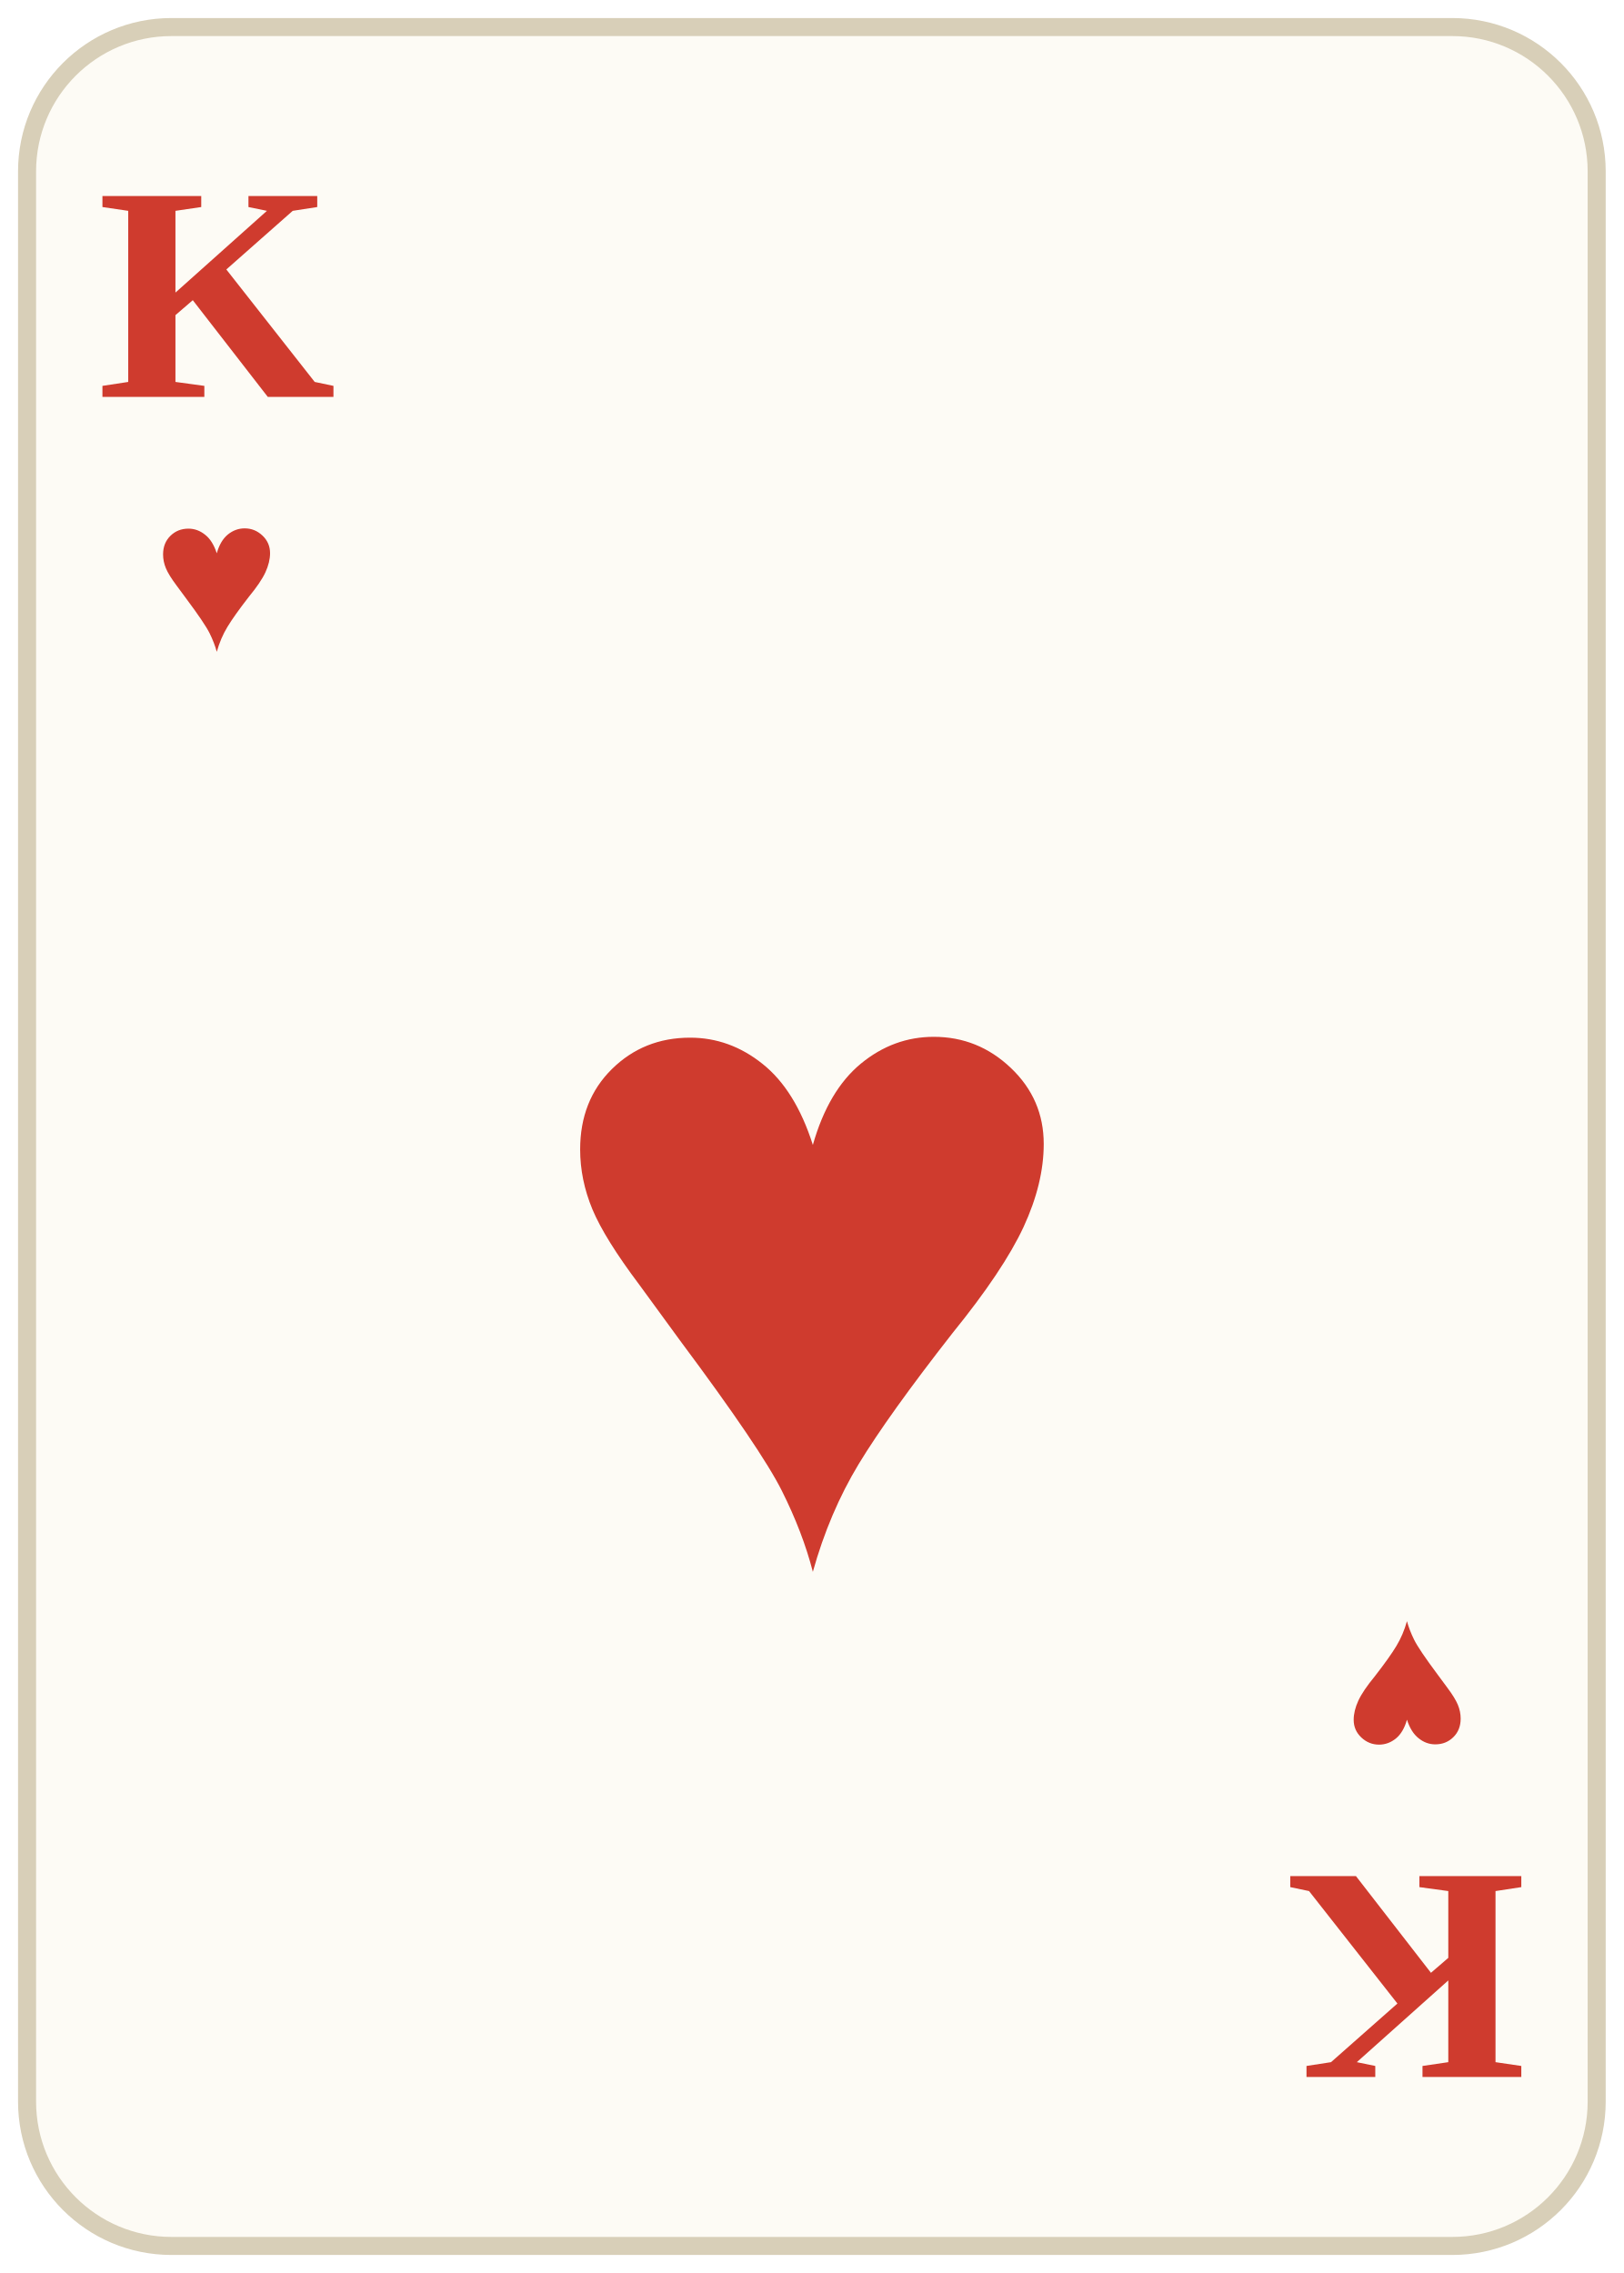
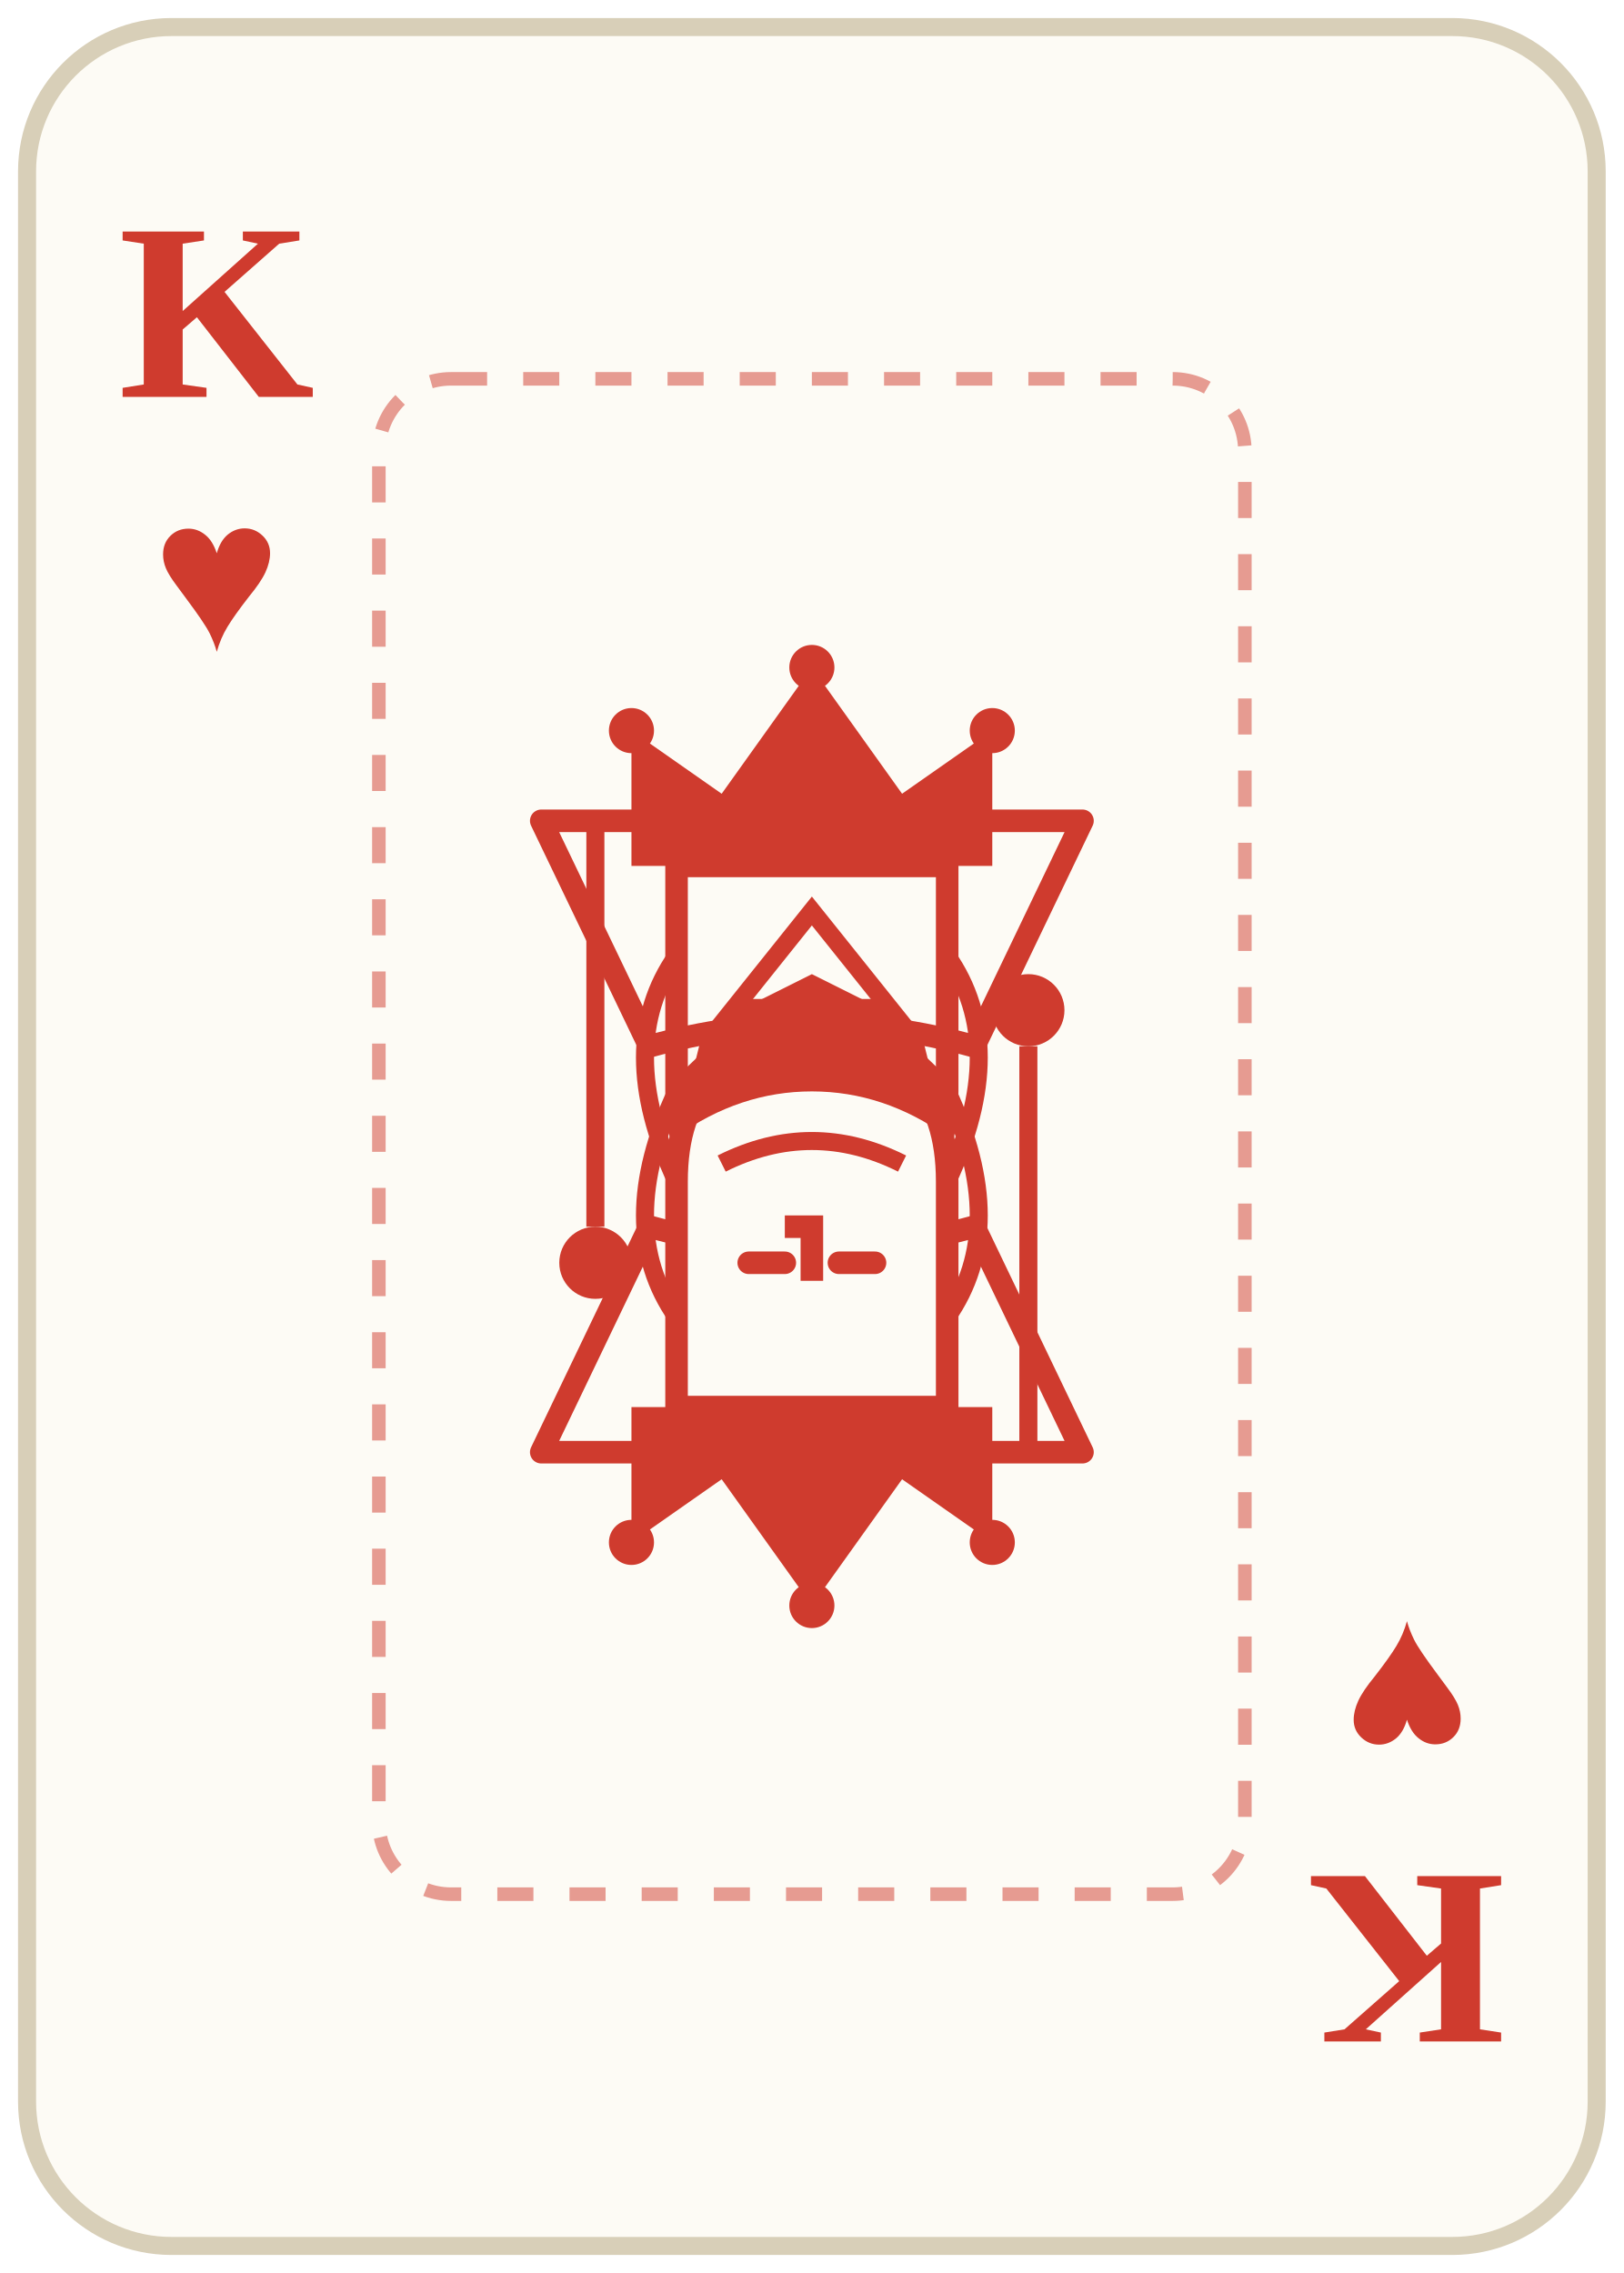
<svg xmlns="http://www.w3.org/2000/svg" viewBox="0 0 180 252" width="180" height="252">
  <rect x="3" y="3" width="174" height="246" rx="16" fill="#fdfbf5" stroke="#d8cfb8" stroke-width="2" />
  <g fill="#cf3b2e" font-family="Georgia, 'Times New Roman', serif" font-weight="700">
    <g>
-       <text x="24" y="44" font-size="34" text-anchor="middle">K</text>
+       <text x="24" y="44" font-size="28" text-anchor="middle">K</text>
      <text x="24" y="72" font-size="24" text-anchor="middle">♥</text>
    </g>
    <g transform="rotate(180 90 126)">
-       <text x="24" y="44" font-size="34" text-anchor="middle">K</text>
+       <text x="24" y="44" font-size="28" text-anchor="middle">K</text>
      <text x="24" y="72" font-size="24" text-anchor="middle">♥</text>
    </g>
-     <text x="90" y="138" font-size="104" text-anchor="middle" dominant-baseline="central">♥</text>
+   </g>
+   <rect x="42" y="42" width="96" height="168" rx="8" fill="none" stroke="#cf3b2e" stroke-width="1.5" stroke-dasharray="4 4" opacity="0.5" />
+   <g transform="translate(90, 126)">
+     <g>
+       <path d="M -20,-30 L -20,-45 L -10,-38 L 0,-52 L 10,-38 L 20,-45 L 20,-30 Z" fill="#cf3b2e" />
+       <line x1="-15" y1="-30" x2="15" y2="-30" stroke="#fdfbf5" stroke-width="2" />
+       <circle cx="-20" cy="-45" r="2.5" fill="#cf3b2e" />
+       <circle cx="0" cy="-52" r="2.5" fill="#cf3b2e" />
+       <circle cx="20" cy="-45" r="2.5" fill="#cf3b2e" />
+       <path d="M -15,-30 L 15,-30 L 15,-5 Q 15,10 0,10 Q -15,10 -15,-5 Z" fill="#fdfbf5" stroke="#cf3b2e" stroke-width="2.5" stroke-linejoin="round" />
+       <path d="M -15,-20 Q -22,-10 -15,5 Q 0,22 15,5 Q 22,-10 15,-20" fill="none" stroke="#cf3b2e" stroke-width="2" />
+       <path d="M -15,0 L -12,12 L 0,18 L 12,12 L 15,0 Q 8,5 0,5 Q -8,5 -15,0 Z" fill="#cf3b2e" />
+       <path d="M -10,-3 Q 0,2 10,-3" stroke="#cf3b2e" stroke-width="2" fill="none" />
+       <line x1="-7" y1="-14" x2="-3" y2="-14" stroke="#cf3b2e" stroke-width="2.5" stroke-linecap="round" />
+       <line x1="3" y1="-14" x2="7" y2="-14" stroke="#cf3b2e" stroke-width="2.5" stroke-linecap="round" />
+       <path d="M 0,-16 L 0,-10 L 3,-10" stroke="#cf3b2e" stroke-width="2.5" fill="none" />
+       <path d="M -30,35 L -18,10 Q 0,15 18,10 L 30,35 Z" fill="none" stroke="#cf3b2e" stroke-width="2.5" stroke-linejoin="round" />
+       <path d="M -12,10 L 0,25 L 12,10" stroke="#cf3b2e" stroke-width="2" fill="none" />
+       <line x1="24" y1="-10" x2="24" y2="35" stroke="#cf3b2e" stroke-width="2" />
+       <circle cx="24" cy="-14" r="4" fill="#cf3b2e" />
+     </g>
+     <g transform="rotate(180)">
+       <path d="M -20,-30 L -20,-45 L -10,-38 L 0,-52 L 10,-38 L 20,-45 L 20,-30 Z" fill="#cf3b2e" />
+       <line x1="-15" y1="-30" x2="15" y2="-30" stroke="#fdfbf5" stroke-width="2" />
+       <circle cx="-20" cy="-45" r="2.5" fill="#cf3b2e" />
+       <circle cx="0" cy="-52" r="2.5" fill="#cf3b2e" />
+       <circle cx="20" cy="-45" r="2.5" fill="#cf3b2e" />
+       <path d="M -15,-30 L 15,-30 L 15,-5 Q 15,10 0,10 Q -15,10 -15,-5 Z" fill="#fdfbf5" stroke="#cf3b2e" stroke-width="2.5" stroke-linejoin="round" />
+       <path d="M -15,-20 Q -22,-10 -15,5 Q 0,22 15,5 Q 22,-10 15,-20" fill="none" stroke="#cf3b2e" stroke-width="2" />
+       <path d="M -15,0 L -12,12 L 0,18 L 12,12 L 15,0 Q 8,5 0,5 Q -8,5 -15,0 Z" fill="#cf3b2e" />
+       <path d="M -10,-3 Q 0,2 10,-3" stroke="#cf3b2e" stroke-width="2" fill="none" />
+       <line x1="-7" y1="-14" x2="-3" y2="-14" stroke="#cf3b2e" stroke-width="2.5" stroke-linecap="round" />
+       <line x1="3" y1="-14" x2="7" y2="-14" stroke="#cf3b2e" stroke-width="2.5" stroke-linecap="round" />
+       <path d="M 0,-16 L 0,-10 L 3,-10" stroke="#cf3b2e" stroke-width="2.5" fill="none" />
+       <path d="M -30,35 L -18,10 Q 0,15 18,10 L 30,35 Z" fill="none" stroke="#cf3b2e" stroke-width="2.5" stroke-linejoin="round" />
+       <path d="M -12,10 L 0,25 L 12,10" stroke="#cf3b2e" stroke-width="2" fill="none" />
+       <line x1="24" y1="-10" x2="24" y2="35" stroke="#cf3b2e" stroke-width="2" />
+       <circle cx="24" cy="-14" r="4" fill="#cf3b2e" />
+     </g>
  </g>
</svg>
